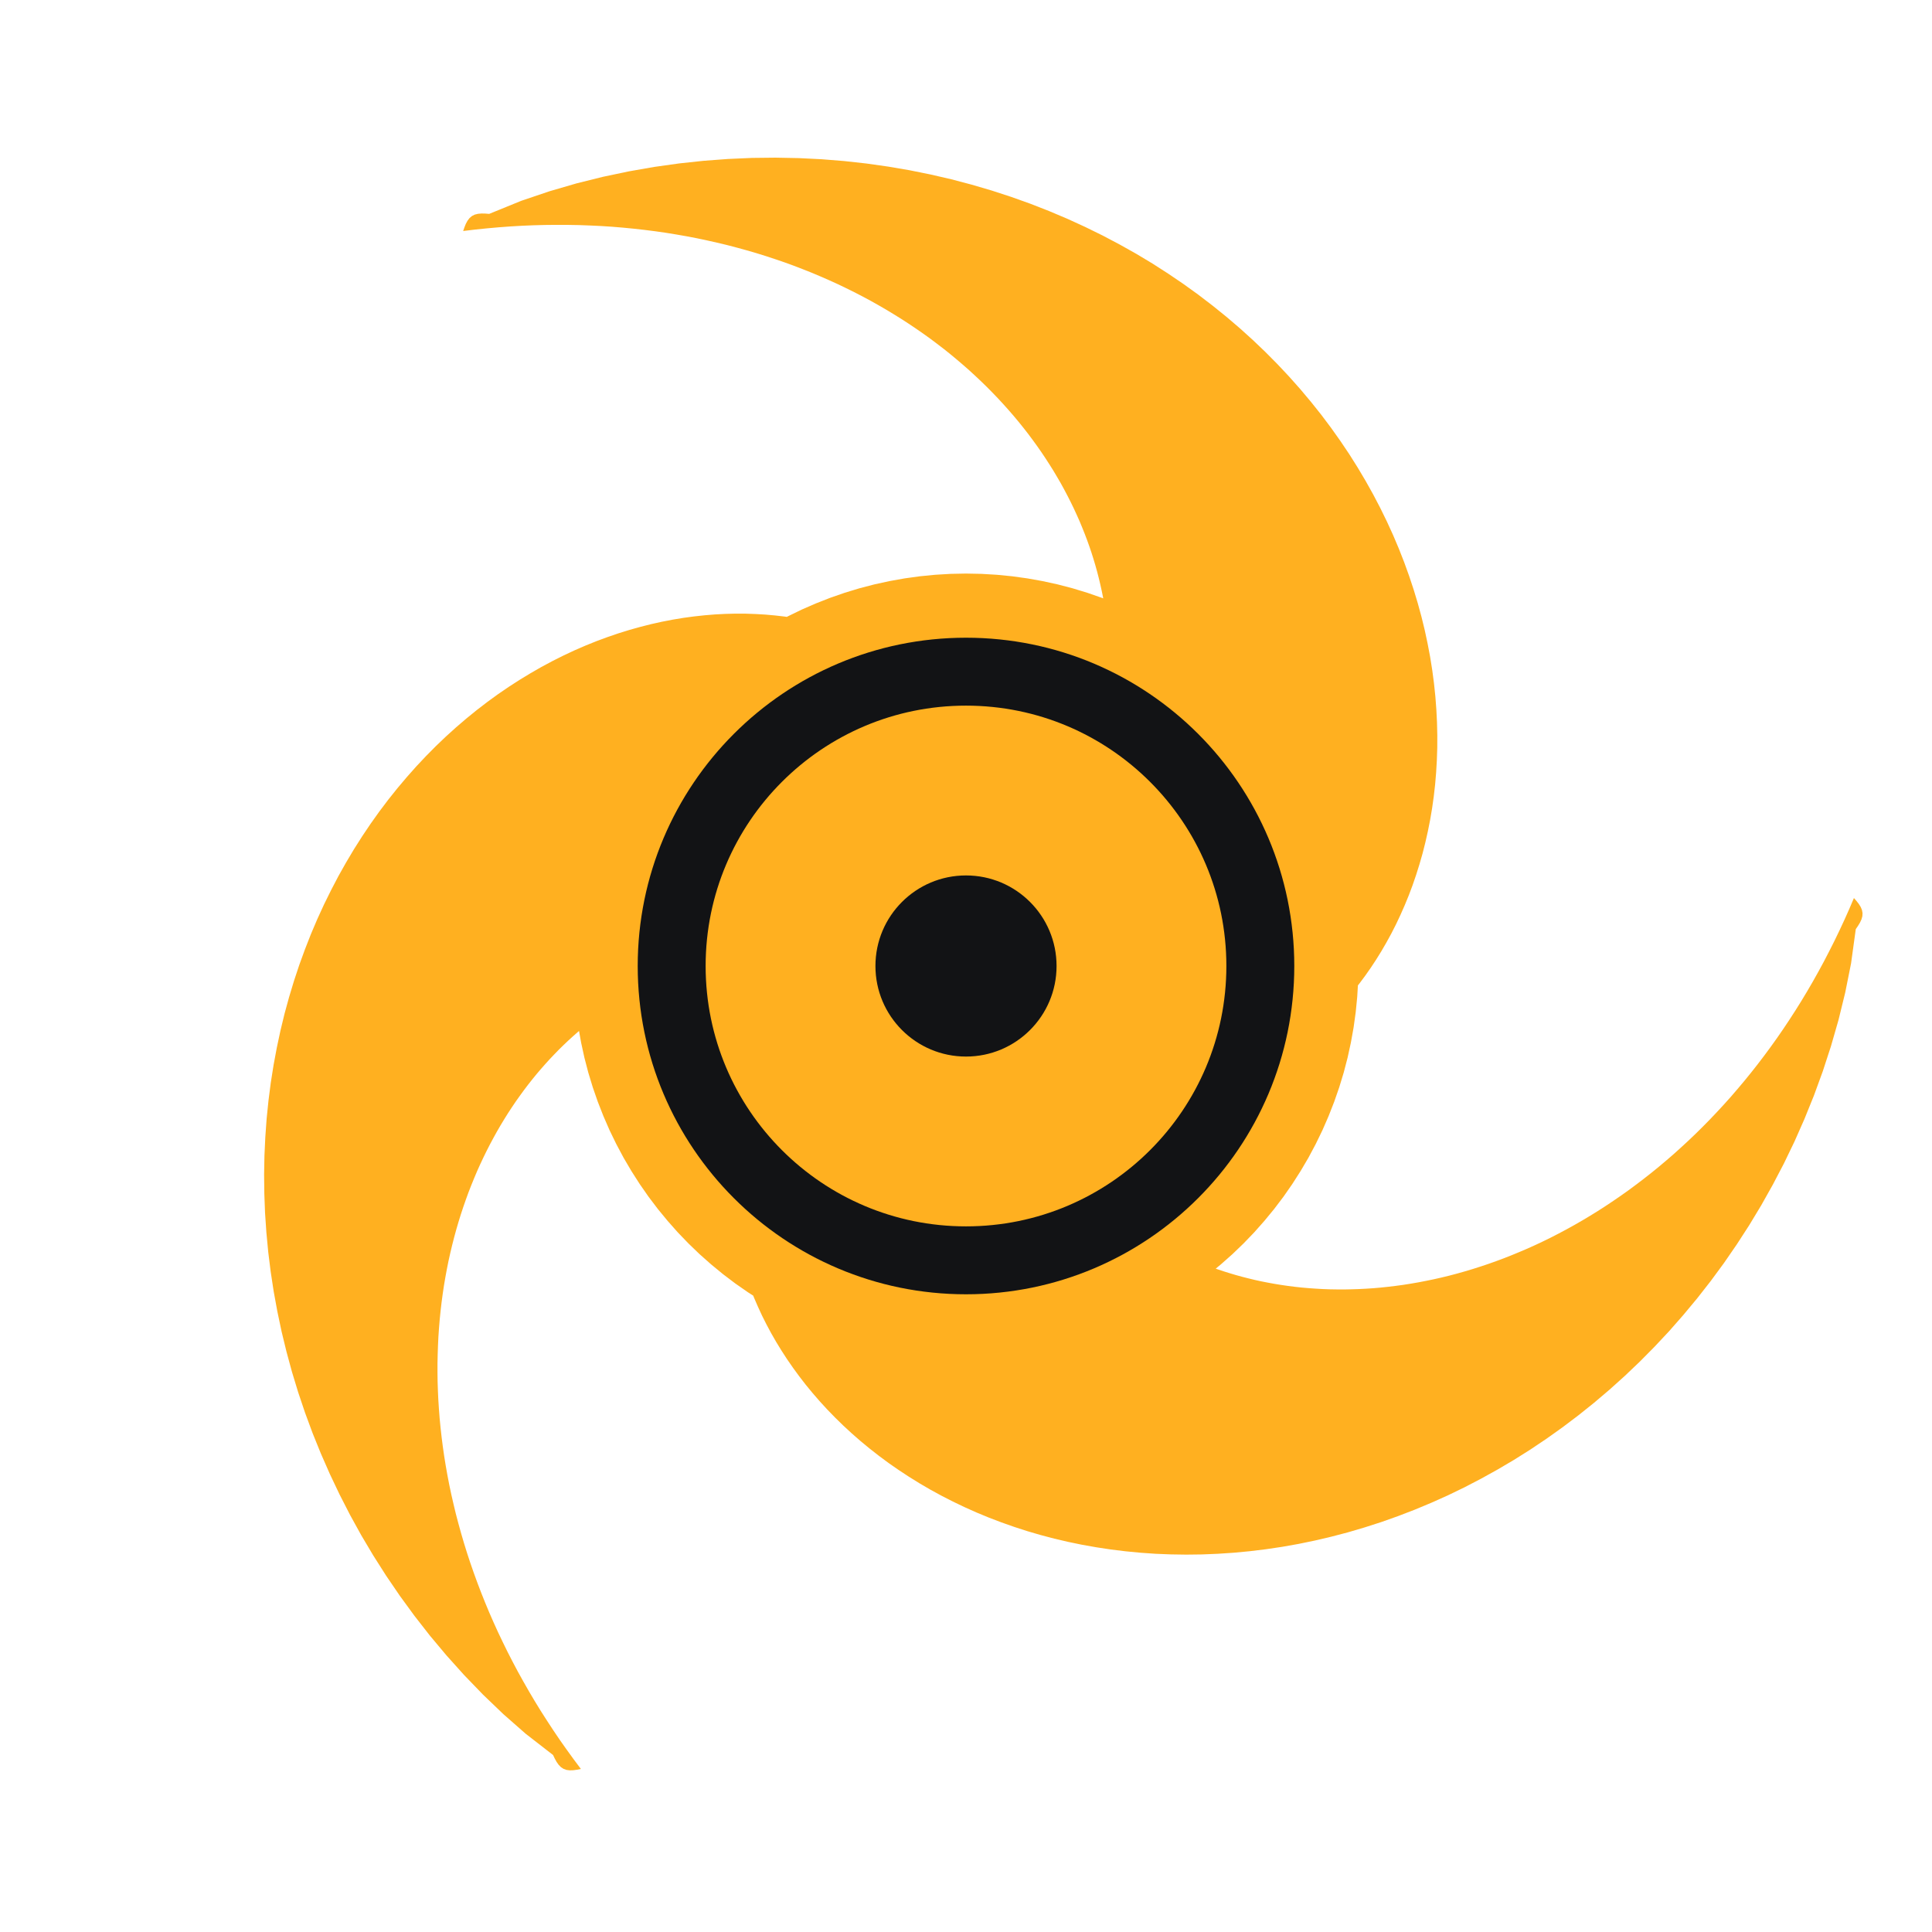
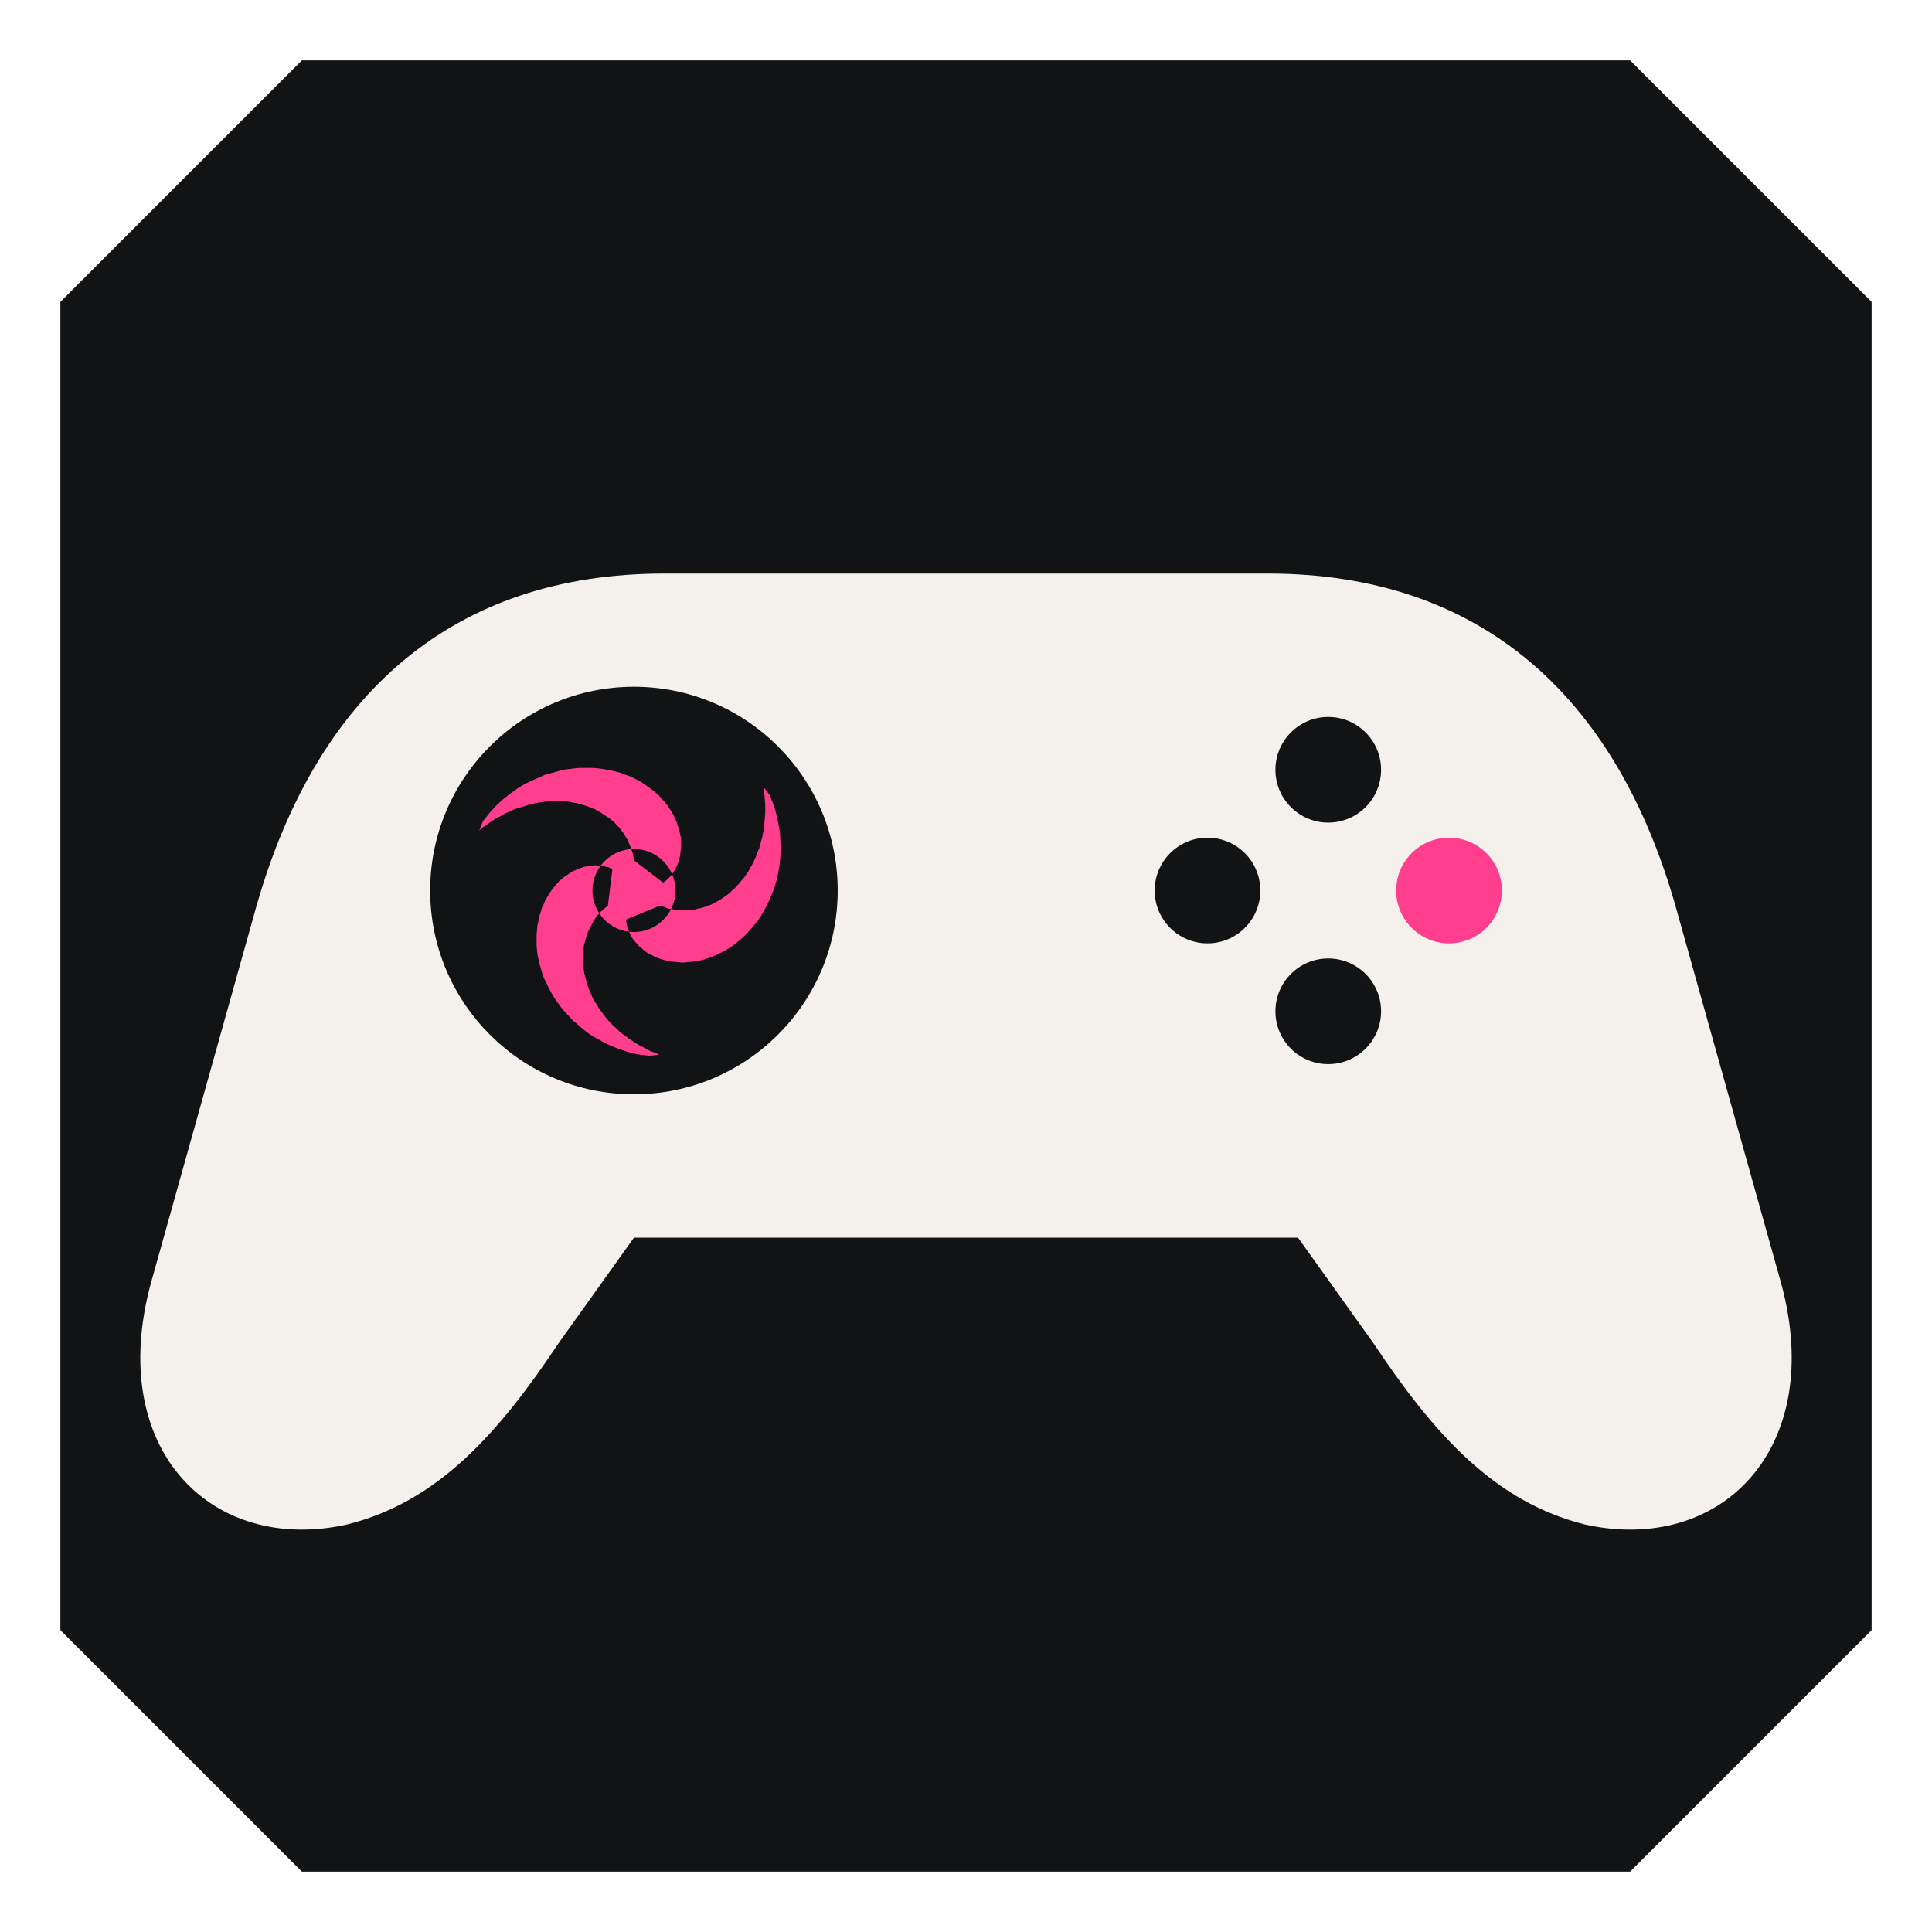
<svg xmlns="http://www.w3.org/2000/svg" viewBox="0 0 512 512">
-   <path fill-rule="nonzero" fill="#FFB020" d="M288.62 202.80 L289.21 201.47 L289.74 200.10 L290.23 198.71 L290.68 197.29 L291.10 195.86 L291.49 194.41 L291.85 192.95 L292.18 191.48 L292.48 189.99 L292.75 188.49 L292.99 186.98 L293.21 185.45 L293.39 183.91 L293.55 182.37 L293.68 180.81 L293.77 179.25 L293.84 177.67 L293.88 176.08 L293.89 174.49 L293.87 172.89 L293.82 171.28 L293.74 169.66 L293.62 168.03 L293.48 166.40 L293.30 164.77 L293.10 163.12 L292.86 161.47 L292.59 159.82 L292.29 158.16 L291.95 156.50 L291.58 154.83 L291.18 153.16 L290.75 151.49 L290.28 149.81 L289.78 148.13 L289.25 146.45 L288.68 144.77 L288.08 143.10 L287.44 141.42 L286.77 139.74 L286.07 138.06 L285.32 136.38 L284.55 134.71 L283.74 133.04 L282.89 131.37 L282.01 129.70 L281.10 128.04 L280.14 126.39 L279.16 124.74 L278.13 123.10 L277.07 121.46 L275.98 119.83 L274.85 118.21 L273.68 116.60 L272.48 114.99 L271.24 113.40 L269.96 111.81 L268.65 110.24 L267.30 108.68 L265.91 107.13 L264.49 105.59 L263.03 104.07 L261.54 102.56 L260.01 101.07 L258.44 99.59 L256.84 98.12 L255.20 96.68 L253.52 95.25 L251.81 93.83 L250.07 92.44 L248.28 91.07 L246.47 89.71 L244.61 88.38 L242.72 87.07 L240.80 85.78 L238.84 84.51 L236.84 83.27 L234.82 82.05 L232.75 80.85 L230.66 79.68 L228.52 78.53 L226.36 77.42 L224.16 76.33 L221.93 75.26 L219.66 74.23 L217.37 73.23 L215.04 72.25 L212.67 71.31 L210.28 70.39 L207.86 69.51 L205.40 68.67 L202.91 67.85 L200.40 67.07 L197.85 66.33 L195.27 65.62 L192.67 64.94 L190.03 64.31 L187.37 63.71 L184.68 63.14 L181.97 62.62 L179.22 62.14 L176.45 61.69 L173.66 61.29 L170.83 60.93 L167.99 60.61 L165.12 60.33 L162.23 60.09 L159.31 59.90 L156.37 59.76 L153.41 59.65 L150.43 59.60 L147.42 59.59 L144.40 59.62 L141.36 59.70 L138.30 59.83 L135.22 60.01 L132.13 60.24 L129.01 60.52 L125.89 60.84 L122.74 61.22 L122.74 61.22 L123.08 60.24 L123.45 59.32 L123.90 58.49 L124.43 57.79 L125.07 57.25 L125.82 56.87 L126.68 56.66 L127.61 56.58 L128.61 56.60 L129.64 56.68 L129.64 56.68 L138.13 53.22 L145.61 50.69 L152.78 48.60 L159.77 46.86 L166.62 45.42 L173.35 44.24 L179.97 43.31 L186.50 42.61 L192.93 42.13 L199.27 41.85 L205.52 41.78 L211.67 41.90 L217.74 42.20 L223.71 42.68 L229.59 43.33 L235.38 44.15 L241.06 45.12 L246.65 46.25 L252.14 47.52 L257.52 48.94 L262.80 50.49 L267.98 52.18 L273.05 53.99 L278.01 55.93 L282.86 57.98 L287.60 60.15 L292.22 62.42 L296.73 64.80 L301.13 67.27 L305.41 69.84 L309.57 72.51 L313.61 75.25 L317.54 78.08 L321.34 80.99 L325.02 83.96 L328.59 87.01 L332.03 90.12 L335.35 93.29 L338.55 96.52 L341.63 99.80 L344.59 103.13 L347.42 106.50 L350.14 109.91 L352.73 113.36 L355.20 116.84 L357.56 120.35 L359.79 123.89 L361.90 127.44 L363.90 131.02 L365.78 134.61 L367.54 138.21 L369.19 141.82 L370.72 145.43 L372.14 149.05 L373.44 152.66 L374.64 156.27 L375.73 159.88 L376.71 163.47 L377.58 167.04 L378.34 170.60 L379.01 174.14 L379.57 177.66 L380.03 181.16 L380.39 184.62 L380.65 188.06 L380.82 191.46 L380.90 194.83 L380.89 198.17 L380.78 201.46 L380.59 204.72 L380.32 207.93 L379.96 211.09 L379.52 214.21 L379.00 217.28 L378.40 220.30 L377.73 223.27 L376.99 226.19 L376.17 229.05 L375.29 231.85 L374.35 234.59 L373.34 237.28 L372.26 239.91 L371.13 242.47 L369.95 244.97 L368.71 247.41 L367.41 249.78 L366.07 252.09 L364.68 254.33 L363.25 256.50 L361.77 258.61 L360.25 260.65 L358.69 262.62 L357.10 264.52 L355.48 266.35 L353.82 268.11 L352.13 269.80 L350.42 271.42 L348.69 272.97 L346.93 274.45 L345.15 275.86 L343.35 277.20 L341.54 278.47 L339.71 279.67 L337.88 280.79 L336.03 281.85 L334.18 282.84 L332.32 283.75 L330.46 284.60 L328.59 285.38 L326.73 286.09 L324.87 286.73 L323.02 287.30 L321.18 287.81 L319.34 288.25 L317.52 288.62 L315.71 288.92 L313.93 289.15 L312.16 289.31 L310.42 289.39 L308.73 289.37 Z M285.76 310.84 L286.61 312.03 L287.54 313.17 L288.50 314.29 L289.50 315.39 L290.53 316.47 L291.59 317.53 L292.68 318.57 L293.79 319.59 L294.93 320.60 L296.09 321.58 L297.28 322.55 L298.49 323.50 L299.73 324.43 L300.99 325.33 L302.28 326.22 L303.58 327.09 L304.92 327.94 L306.27 328.76 L307.64 329.57 L309.04 330.35 L310.46 331.11 L311.91 331.85 L313.37 332.57 L314.85 333.26 L316.36 333.92 L317.89 334.57 L319.43 335.18 L321.00 335.78 L322.59 336.35 L324.20 336.89 L325.83 337.40 L327.47 337.89 L329.14 338.35 L330.82 338.78 L332.52 339.19 L334.25 339.57 L335.98 339.91 L337.74 340.23 L339.51 340.52 L341.30 340.78 L343.11 341.01 L344.93 341.21 L346.77 341.37 L348.62 341.50 L350.49 341.61 L352.37 341.68 L354.26 341.71 L356.17 341.72 L358.10 341.68 L360.03 341.62 L361.98 341.52 L363.94 341.39 L365.91 341.22 L367.89 341.01 L369.88 340.77 L371.88 340.50 L373.89 340.18 L375.91 339.83 L377.93 339.44 L379.97 339.02 L382.01 338.56 L384.06 338.06 L386.11 337.52 L388.17 336.94 L390.24 336.32 L392.31 335.66 L394.38 334.97 L396.46 334.23 L398.53 333.46 L400.61 332.64 L402.69 331.78 L404.78 330.89 L406.86 329.95 L408.94 328.97 L411.02 327.95 L413.10 326.88 L415.17 325.78 L417.24 324.63 L419.31 323.44 L421.37 322.21 L423.43 320.94 L425.48 319.62 L427.52 318.26 L429.56 316.86 L431.59 315.42 L433.60 313.93 L435.61 312.40 L437.61 310.83 L439.60 309.21 L441.57 307.55 L443.54 305.85 L445.48 304.10 L447.42 302.31 L449.34 300.48 L451.24 298.60 L453.13 296.68 L454.99 294.72 L456.85 292.71 L458.68 290.67 L460.49 288.57 L462.28 286.44 L464.05 284.26 L465.80 282.04 L467.52 279.78 L469.22 277.48 L470.90 275.13 L472.55 272.74 L474.17 270.31 L475.77 267.84 L477.34 265.33 L478.88 262.77 L480.39 260.18 L481.87 257.54 L483.32 254.87 L484.73 252.15 L486.12 249.40 L487.47 246.60 L488.79 243.77 L490.07 240.90 L491.31 237.99 L491.31 237.99 L491.99 238.77 L492.60 239.55 L493.10 240.35 L493.44 241.16 L493.59 241.99 L493.54 242.83 L493.30 243.67 L492.90 244.52 L492.38 245.38 L491.80 246.23 L491.80 246.23 L490.55 255.31 L489.00 263.05 L487.22 270.31 L485.23 277.23 L483.06 283.89 L480.72 290.30 L478.21 296.51 L475.56 302.51 L472.76 308.32 L469.82 313.94 L466.76 319.39 L463.58 324.66 L460.28 329.76 L456.88 334.70 L453.38 339.46 L449.78 344.06 L446.09 348.50 L442.33 352.78 L438.48 356.89 L434.56 360.85 L430.57 364.65 L426.52 368.29 L422.42 371.77 L418.26 375.10 L414.06 378.27 L409.82 381.29 L405.54 384.16 L401.22 386.88 L396.88 389.44 L392.51 391.86 L388.13 394.14 L383.73 396.27 L379.31 398.25 L374.90 400.09 L370.48 401.79 L366.06 403.36 L361.64 404.78 L357.23 406.08 L352.84 407.23 L348.46 408.26 L344.10 409.16 L339.76 409.93 L335.45 410.57 L331.17 411.09 L326.92 411.49 L322.70 411.77 L318.52 411.94 L314.38 411.99 L310.29 411.93 L306.24 411.77 L302.24 411.49 L298.29 411.11 L294.39 410.63 L290.55 410.05 L286.77 409.38 L283.05 408.61 L279.38 407.75 L275.78 406.80 L272.25 405.77 L268.79 404.65 L265.39 403.45 L262.06 402.18 L258.80 400.83 L255.62 399.41 L252.51 397.92 L249.48 396.37 L246.52 394.75 L243.64 393.07 L240.84 391.33 L238.12 389.54 L235.47 387.70 L232.91 385.80 L230.43 383.86 L228.03 381.88 L225.71 379.85 L223.48 377.79 L221.32 375.68 L219.25 373.55 L217.27 371.39 L215.36 369.19 L213.54 366.98 L211.81 364.74 L210.15 362.47 L208.58 360.20 L207.09 357.90 L205.68 355.60 L204.35 353.28 L203.11 350.96 L201.94 348.63 L200.86 346.29 L199.85 343.96 L198.92 341.63 L198.07 339.30 L197.30 336.97 L196.60 334.66 L195.98 332.35 L195.43 330.06 L194.96 327.78 L194.56 325.52 L194.23 323.27 L193.96 321.05 L193.77 318.84 L193.65 316.66 L193.59 314.51 L193.60 312.38 L193.67 310.28 L193.81 308.22 L194.00 306.18 L194.26 304.18 L194.58 302.21 L194.95 300.28 L195.38 298.39 L195.86 296.54 L196.40 294.73 L196.99 292.97 L197.64 291.26 L198.33 289.59 L199.08 287.98 L199.87 286.43 L200.74 284.98 Z M193.62 254.35 L192.17 254.50 L190.72 254.73 L189.27 255.00 L187.82 255.32 L186.37 255.67 L184.92 256.06 L183.47 256.48 L182.03 256.93 L180.59 257.41 L179.16 257.93 L177.73 258.47 L176.30 259.05 L174.88 259.66 L173.46 260.30 L172.05 260.97 L170.64 261.66 L169.24 262.39 L167.85 263.15 L166.46 263.94 L165.09 264.76 L163.72 265.61 L162.36 266.49 L161.01 267.40 L159.67 268.34 L158.34 269.31 L157.02 270.31 L155.71 271.34 L154.41 272.40 L153.12 273.50 L151.85 274.62 L150.59 275.77 L149.35 276.95 L148.11 278.16 L146.90 279.41 L145.69 280.68 L144.51 281.98 L143.34 283.31 L142.18 284.67 L141.05 286.06 L139.93 287.48 L138.83 288.93 L137.75 290.41 L136.68 291.92 L135.64 293.46 L134.62 295.02 L133.62 296.62 L132.64 298.24 L131.68 299.90 L130.75 301.58 L129.84 303.28 L128.95 305.02 L128.09 306.78 L127.25 308.57 L126.43 310.39 L125.65 312.24 L124.89 314.11 L124.15 316.00 L123.45 317.93 L122.77 319.88 L122.12 321.85 L121.50 323.85 L120.91 325.87 L120.35 327.92 L119.82 330.00 L119.32 332.09 L118.85 334.21 L118.42 336.36 L118.02 338.52 L117.65 340.71 L117.32 342.92 L117.02 345.15 L116.76 347.40 L116.53 349.67 L116.34 351.96 L116.18 354.28 L116.07 356.61 L115.99 358.96 L115.94 361.32 L115.94 363.71 L115.97 366.11 L116.05 368.53 L116.16 370.96 L116.32 373.41 L116.51 375.87 L116.75 378.35 L117.03 380.85 L117.35 383.35 L117.71 385.87 L118.12 388.40 L118.57 390.94 L119.06 393.49 L119.60 396.05 L120.19 398.62 L120.81 401.20 L121.49 403.78 L122.21 406.38 L122.97 408.97 L123.78 411.58 L124.64 414.19 L125.55 416.81 L126.50 419.42 L127.50 422.04 L128.55 424.67 L129.64 427.29 L130.79 429.92 L131.98 432.54 L133.23 435.16 L134.52 437.79 L135.86 440.40 L137.25 443.02 L138.70 445.63 L140.19 448.24 L141.73 450.84 L143.32 453.43 L144.97 456.01 L146.66 458.59 L148.40 461.16 L150.20 463.71 L152.05 466.26 L153.94 468.79 L153.94 468.79 L152.93 468.99 L151.94 469.13 L151.00 469.16 L150.13 469.05 L149.34 468.76 L148.64 468.30 L148.03 467.67 L147.49 466.90 L147.01 466.02 L146.56 465.09 L146.56 465.09 L139.32 459.47 L133.39 454.26 L128.00 449.09 L122.99 443.90 L118.32 438.70 L113.93 433.46 L109.82 428.19 L105.95 422.89 L102.32 417.56 L98.91 412.20 L95.72 406.83 L92.75 401.44 L89.98 396.03 L87.41 390.62 L85.03 385.20 L82.84 379.79 L80.84 374.38 L79.02 368.97 L77.38 363.58 L75.92 358.21 L74.62 352.86 L73.50 347.54 L72.53 342.24 L71.73 336.98 L71.08 331.75 L70.59 326.56 L70.24 321.42 L70.05 316.33 L69.99 311.28 L70.08 306.29 L70.31 301.36 L70.66 296.48 L71.15 291.67 L71.76 286.92 L72.50 282.24 L73.36 277.63 L74.33 273.09 L75.41 268.63 L76.61 264.25 L77.91 259.94 L79.31 255.72 L80.82 251.58 L82.41 247.52 L84.10 243.55 L85.88 239.67 L87.75 235.88 L89.69 232.17 L91.72 228.56 L93.81 225.05 L95.98 221.63 L98.22 218.30 L100.52 215.07 L102.89 211.93 L105.31 208.90 L107.79 205.96 L110.31 203.12 L112.89 200.38 L115.51 197.73 L118.17 195.19 L120.87 192.75 L123.61 190.40 L126.37 188.16 L129.17 186.01 L131.99 183.96 L134.83 182.02 L137.70 180.17 L140.58 178.42 L143.47 176.76 L146.38 175.20 L149.29 173.74 L152.21 172.37 L155.13 171.10 L158.05 169.92 L160.97 168.84 L163.89 167.84 L166.79 166.94 L169.69 166.13 L172.57 165.40 L175.44 164.76 L178.29 164.21 L181.12 163.74 L183.93 163.36 L186.71 163.06 L189.47 162.83 L192.21 162.69 L194.91 162.62 L197.58 162.63 L200.21 162.72 L202.81 162.87 L205.38 163.10 L207.90 163.39 L210.38 163.76 L212.83 164.18 L215.23 164.68 L217.58 165.23 L219.89 165.84 L222.15 166.52 L224.36 167.25 L226.52 168.03 L228.63 168.86 L230.68 169.75 L232.69 170.69 L234.64 171.67 L236.53 172.70 L238.37 173.77 L240.15 174.88 L241.88 176.03 L243.54 177.22 L245.15 178.44 L246.69 179.70 L248.18 180.99 L249.60 182.30 L250.96 183.65 L252.25 185.02 L253.49 186.41 L254.65 187.83 L255.74 189.26 L256.77 190.71 L257.71 192.18 L258.53 193.65 Z M360.00 256.00 L359.92 260.08 L359.68 264.16 L359.28 268.22 L358.72 272.27 L358.00 276.29 L357.13 280.28 L356.10 284.23 L354.91 288.14 L353.57 292.00 L352.08 295.80 L350.45 299.54 L348.66 303.22 L346.74 306.82 L344.67 310.34 L342.47 313.78 L340.14 317.13 L337.67 320.39 L335.08 323.54 L332.37 326.60 L329.54 329.54 L326.60 332.37 L323.54 335.08 L320.39 337.67 L317.13 340.14 L313.78 342.47 L310.34 344.67 L306.82 346.74 L303.22 348.66 L299.54 350.45 L295.80 352.08 L292.00 353.57 L288.14 354.91 L284.23 356.10 L280.28 357.13 L276.29 358.00 L272.27 358.72 L268.22 359.28 L264.16 359.68 L260.08 359.92 L256.00 360.00 L251.92 359.92 L247.84 359.68 L243.78 359.28 L239.73 358.72 L235.71 358.00 L231.72 357.13 L227.77 356.10 L223.86 354.91 L220.00 353.57 L216.20 352.08 L212.46 350.45 L208.78 348.66 L205.18 346.74 L201.66 344.67 L198.22 342.47 L194.87 340.14 L191.61 337.67 L188.46 335.08 L185.40 332.37 L182.46 329.54 L179.63 326.60 L176.92 323.54 L174.33 320.39 L171.86 317.13 L169.53 313.78 L167.33 310.34 L165.26 306.82 L163.34 303.22 L161.55 299.54 L159.92 295.80 L158.43 292.00 L157.09 288.14 L155.90 284.23 L154.87 280.28 L154.00 276.29 L153.28 272.27 L152.72 268.22 L152.32 264.16 L152.08 260.08 L152.00 256.00 L152.08 251.92 L152.32 247.84 L152.72 243.78 L153.28 239.73 L154.00 235.71 L154.87 231.72 L155.90 227.77 L157.09 223.86 L158.43 220.00 L159.92 216.20 L161.55 212.46 L163.34 208.78 L165.26 205.18 L167.33 201.66 L169.53 198.22 L171.86 194.87 L174.33 191.61 L176.92 188.46 L179.63 185.40 L182.46 182.46 L185.40 179.63 L188.46 176.92 L191.61 174.33 L194.87 171.86 L198.22 169.53 L201.66 167.33 L205.18 165.26 L208.78 163.34 L212.46 161.55 L216.20 159.92 L220.00 158.43 L223.86 157.09 L227.77 155.90 L231.72 154.87 L235.71 154.00 L239.73 153.28 L243.78 152.72 L247.84 152.32 L251.92 152.08 L256.00 152.00 L260.08 152.08 L264.16 152.32 L268.22 152.72 L272.27 153.28 L276.29 154.00 L280.28 154.87 L284.23 155.90 L288.14 157.09 L292.00 158.43 L295.80 159.92 L299.54 161.55 L303.22 163.34 L306.82 165.26 L310.34 167.33 L313.78 169.53 L317.13 171.86 L320.39 174.33 L323.54 176.92 L326.60 179.63 L329.54 182.46 L332.37 185.40 L335.08 188.46 L337.67 191.61 L340.14 194.87 L342.47 198.22 L344.67 201.66 L346.74 205.18 L348.66 208.78 L350.45 212.46 L352.08 216.20 L353.57 220.00 L354.91 223.86 L356.10 227.77 L357.13 231.72 L358.00 235.71 L358.72 239.73 L359.28 243.78 L359.68 247.84 L359.92 251.92 Z" />
-   <circle cx="256" cy="256" r="78" fill="none" stroke="#121315" stroke-width="18" />
-   <circle cx="256" cy="256" r="24" fill="#121315" />
+   <path fill="#121315" d="M80 16H432L496 80V432L432 496H80L16 432V80Z" />
+   <path fill="#F4F1EC" d="M176 152H336C392 152 428 184 444 240L472 340C484 384 456 412 420 404C396 398 380 380 364 356L344 328H168L148 356C132 380 116 398 92 404C56 412 28 384 40 340L68 240C84 184 120 152 176 152Z" />
+   <circle cx="168" cy="236" r="54" fill="#121315" />
+   <path fill="#FF3E8E" d="M168.0 228.0 L167.9 227.4 L167.8 226.8 L167.7 226.2 L167.5 225.6 L167.3 225.0 L167.1 224.4 L166.9 223.9 L166.6 223.3 L166.4 222.7 L166.0 222.1 L165.7 221.6 L165.4 221.0 L165.0 220.5 L164.6 220.0 L164.2 219.4 L163.7 218.9 L163.2 218.4 L162.8 217.9 L162.2 217.5 L161.7 217.0 L161.1 216.6 L160.5 216.2 L159.9 215.8 L159.3 215.4 L158.6 215.0 L157.9 214.6 L157.3 214.3 L156.5 214.0 L155.8 213.7 L155.0 213.5 L154.2 213.2 L153.5 213.0 L152.6 212.8 L151.8 212.7 L151.0 212.5 L150.1 212.4 L149.2 212.4 L148.3 212.3 L147.4 212.3 L146.5 212.3 L145.5 212.4 L144.6 212.4 L143.6 212.6 L142.7 212.7 L141.7 212.9 L140.7 213.1 L139.8 213.4 L138.8 213.7 L137.8 214.0 L136.8 214.3 L135.8 214.7 L134.8 215.2 L133.8 215.6 L132.8 216.2 L131.8 216.7 L130.8 217.3 L129.9 217.9 L128.9 218.6 L127.9 219.3 L127.0 220.1 L128.0 217.6 L130.0 215.1 L131.8 213.2 L133.6 211.6 L135.4 210.2 L137.2 208.9 L139.0 207.8 L140.9 206.9 L142.7 206.1 L144.5 205.3 L146.4 204.8 L148.2 204.3 L149.9 203.9 L151.7 203.7 L153.4 203.5 L155.1 203.5 L156.8 203.5 L158.4 203.6 L159.9 203.8 L161.5 204.1 L162.9 204.4 L164.4 204.8 L165.7 205.3 L167.1 205.8 L168.3 206.4 L169.5 207.0 L170.6 207.7 L171.7 208.5 L172.7 209.2 L173.7 210.0 L174.6 210.8 L175.4 211.7 L176.2 212.6 L176.9 213.5 L177.5 214.4 L178.1 215.3 L178.6 216.2 L179.0 217.2 L179.4 218.1 L179.7 219.1 L180.0 220.0 L180.2 220.9 L180.4 221.8 L180.5 222.7 L180.5 223.6 L180.5 224.5 L180.4 225.3 L180.3 226.1 L180.2 226.9 L180.0 227.7 L179.8 228.4 L179.5 229.2 L179.2 229.8 L178.9 230.5 L178.5 231.1 L178.1 231.7 L177.7 232.2 L177.2 232.7 L176.7 233.2 L176.2 233.6 L175.7 233.9 Z M174.9 240.0 L175.5 240.2 L176.1 240.4 L176.6 240.6 L177.2 240.8 L177.8 240.9 L178.5 241.0 L179.1 241.1 L179.7 241.2 L180.3 241.2 L181.0 241.2 L181.6 241.2 L182.3 241.2 L182.9 241.2 L183.6 241.1 L184.3 241.0 L184.9 240.8 L185.6 240.7 L186.3 240.5 L186.9 240.3 L187.6 240.0 L188.3 239.8 L188.9 239.5 L189.6 239.1 L190.2 238.8 L190.9 238.4 L191.5 238.0 L192.2 237.5 L192.8 237.1 L193.4 236.6 L194.0 236.0 L194.6 235.5 L195.2 234.9 L195.7 234.3 L196.3 233.6 L196.8 233.0 L197.4 232.3 L197.9 231.5 L198.4 230.8 L198.8 230.0 L199.3 229.2 L199.7 228.4 L200.1 227.5 L200.5 226.6 L200.8 225.7 L201.2 224.8 L201.5 223.8 L201.7 222.9 L202.0 221.9 L202.2 220.8 L202.4 219.8 L202.5 218.7 L202.6 217.7 L202.7 216.6 L202.8 215.4 L202.8 214.3 L202.8 213.2 L202.7 212.0 L202.6 210.8 L202.5 209.7 L202.3 208.5 L203.9 210.6 L205.1 213.5 L205.8 216.0 L206.3 218.4 L206.7 220.7 L206.8 222.9 L206.9 225.0 L206.8 227.1 L206.6 229.1 L206.3 231.0 L205.9 232.9 L205.4 234.7 L204.8 236.4 L204.1 238.0 L203.4 239.6 L202.6 241.1 L201.8 242.5 L200.9 243.9 L199.9 245.1 L198.9 246.3 L197.9 247.4 L196.8 248.5 L195.7 249.4 L194.6 250.3 L193.5 251.1 L192.3 251.8 L191.2 252.4 L190.0 253.0 L188.8 253.5 L187.7 253.9 L186.5 254.3 L185.3 254.6 L184.2 254.8 L183.1 254.9 L182.0 255.0 L180.9 255.1 L179.8 255.0 L178.8 254.9 L177.8 254.8 L176.8 254.6 L175.9 254.4 L175.0 254.1 L174.1 253.8 L173.3 253.4 L172.5 253.0 L171.7 252.6 L171.0 252.1 L170.4 251.6 L169.8 251.1 L169.2 250.6 L168.7 250.0 L168.2 249.4 L167.7 248.8 L167.3 248.2 L167.0 247.6 L166.7 246.9 L166.5 246.3 L166.2 245.6 L166.1 245.0 L166.0 244.4 L165.9 243.7 Z M161.1 240.0 L160.6 240.4 L160.1 240.8 L159.7 241.2 L159.2 241.6 L158.8 242.1 L158.4 242.5 L158.0 243.0 L157.7 243.5 L157.3 244.1 L157.0 244.6 L156.7 245.2 L156.4 245.8 L156.1 246.4 L155.8 247.0 L155.6 247.6 L155.4 248.2 L155.2 248.9 L155.0 249.6 L154.8 250.3 L154.7 251.0 L154.6 251.7 L154.6 252.4 L154.5 253.1 L154.5 253.9 L154.5 254.6 L154.5 255.4 L154.6 256.2 L154.7 256.9 L154.8 257.7 L155.0 258.5 L155.2 259.3 L155.4 260.1 L155.6 260.9 L155.9 261.7 L156.2 262.5 L156.6 263.3 L156.9 264.1 L157.3 264.9 L157.8 265.7 L158.3 266.5 L158.8 267.3 L159.3 268.0 L159.9 268.8 L160.5 269.6 L161.1 270.3 L161.8 271.1 L162.5 271.8 L163.3 272.5 L164.0 273.2 L164.8 273.9 L165.7 274.5 L166.6 275.2 L167.5 275.8 L168.4 276.4 L169.4 277.0 L170.4 277.5 L171.4 278.1 L172.5 278.6 L173.6 279.0 L174.7 279.5 L172.1 279.8 L168.9 279.4 L166.4 278.8 L164.1 278.0 L162.0 277.2 L160.0 276.2 L158.1 275.2 L156.3 274.1 L154.7 272.9 L153.2 271.6 L151.8 270.4 L150.5 269.0 L149.3 267.7 L148.2 266.3 L147.2 264.9 L146.3 263.4 L145.5 262.0 L144.8 260.5 L144.1 259.1 L143.6 257.6 L143.2 256.2 L142.8 254.7 L142.5 253.3 L142.3 251.9 L142.2 250.5 L142.2 249.2 L142.2 247.8 L142.3 246.6 L142.4 245.3 L142.7 244.1 L142.9 242.9 L143.3 241.7 L143.6 240.6 L144.1 239.6 L144.5 238.6 L145.1 237.6 L145.6 236.7 L146.2 235.9 L146.8 235.1 L147.5 234.3 L148.1 233.6 L148.8 233.0 L149.5 232.4 L150.3 231.9 L151.0 231.4 L151.8 230.9 L152.5 230.6 L153.3 230.2 L154.0 230.0 L154.8 229.7 L155.6 229.6 L156.3 229.4 L157.0 229.4 L157.8 229.3 L158.5 229.4 L159.2 229.4 L159.9 229.5 L160.5 229.7 L161.2 229.8 L161.8 230.1 L162.3 230.3 Z M157 236a11 11 0 1 0 22 0a11 11 0 1 0 -22 0Z" />
+   <circle cx="352" cy="204" r="14" fill="#121315" />
+   <circle cx="352" cy="268" r="14" fill="#121315" />
+   <circle cx="320" cy="236" r="14" fill="#121315" />
+   <circle cx="384" cy="236" r="14" fill="#FF3E8E" />
</svg>
